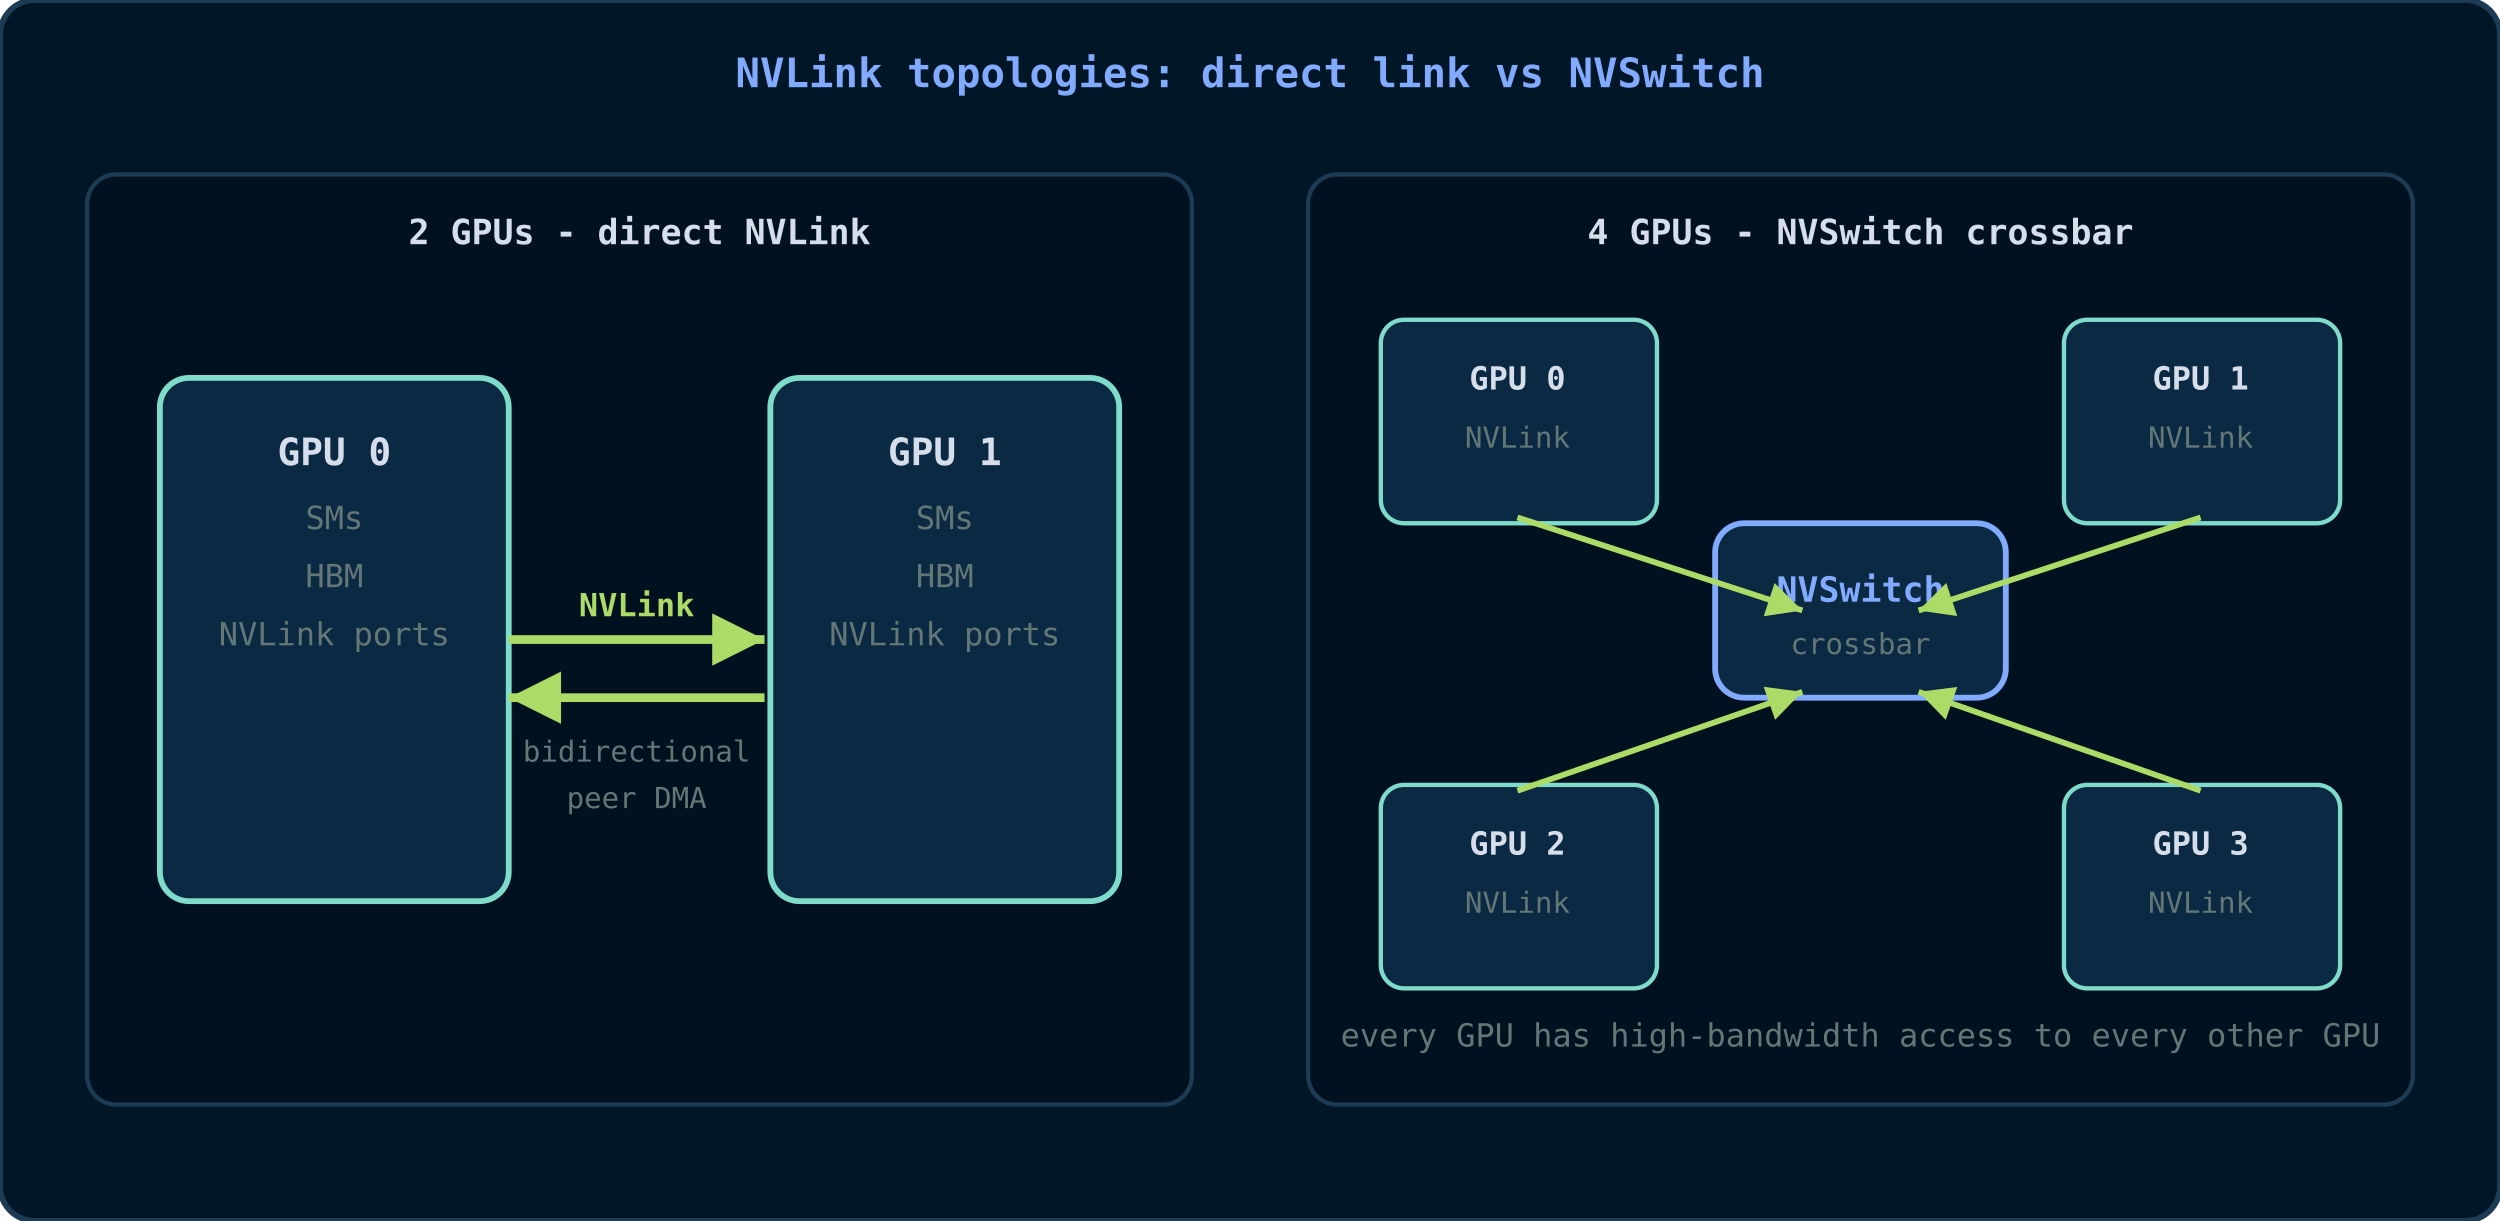
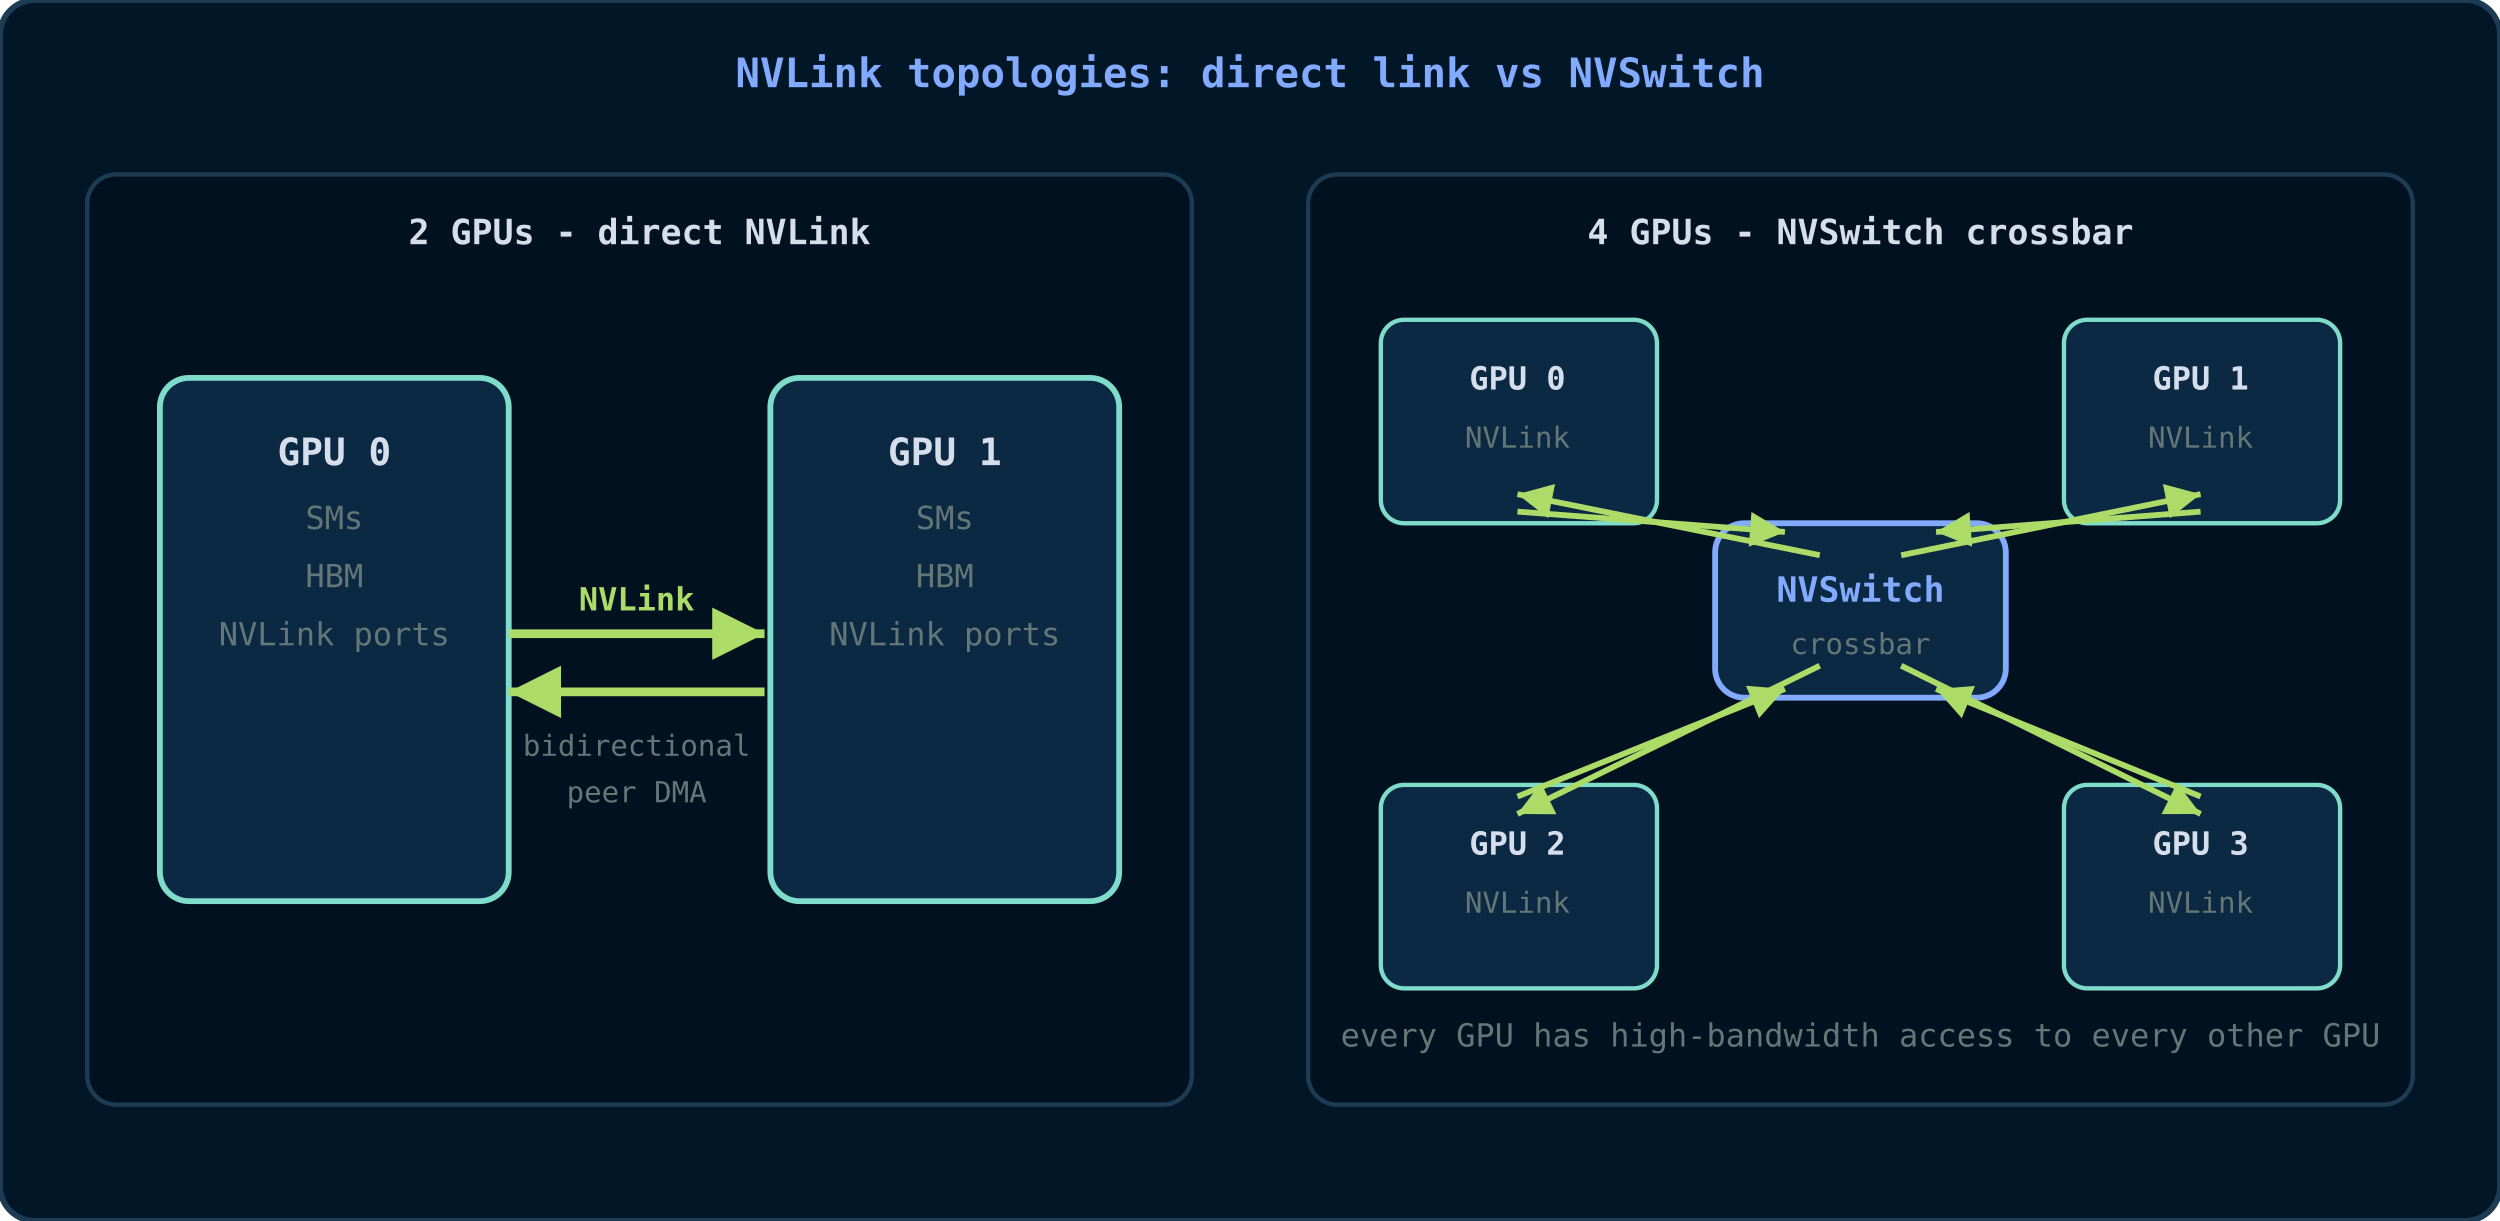
<svg xmlns="http://www.w3.org/2000/svg" viewBox="0 0 860 420" font-family="'JetBrains Mono','Fira Code','SF Mono',Menlo,Consolas,monospace">
  <rect x="0" y="0" width="860" height="420" rx="12" fill="#011627" stroke="#1d3b53" stroke-width="2" />
  <text x="430" y="30" text-anchor="middle" fill="#82aaff" font-size="14" font-weight="bold">NVLink topologies: direct link vs NVSwitch</text>
  <rect x="30" y="60" width="380" height="320" rx="10" fill="#01111f" stroke="#1d3b53" stroke-width="1.5" />
  <text x="220" y="84" text-anchor="middle" fill="#d6deeb" font-size="12" font-weight="bold">2 GPUs - direct NVLink</text>
  <rect x="55" y="130" width="120" height="180" rx="10" fill="#0b2942" stroke="#7fdbca" stroke-width="2" />
  <text x="115" y="160" text-anchor="middle" fill="#d6deeb" font-size="13" font-weight="bold">GPU 0</text>
  <text x="115" y="182" text-anchor="middle" fill="#637777" font-size="11">SMs</text>
  <text x="115" y="202" text-anchor="middle" fill="#637777" font-size="11">HBM</text>
  <text x="115" y="222" text-anchor="middle" fill="#637777" font-size="11">NVLink ports</text>
  <rect x="265" y="130" width="120" height="180" rx="10" fill="#0b2942" stroke="#7fdbca" stroke-width="2" />
  <text x="325" y="160" text-anchor="middle" fill="#d6deeb" font-size="13" font-weight="bold">GPU 1</text>
  <text x="325" y="182" text-anchor="middle" fill="#637777" font-size="11">SMs</text>
  <text x="325" y="202" text-anchor="middle" fill="#637777" font-size="11">HBM</text>
  <text x="325" y="222" text-anchor="middle" fill="#637777" font-size="11">NVLink ports</text>
-   <line x1="175" y1="220" x2="263" y2="220" stroke="#addb67" stroke-width="3" marker-end="url(#arrowGreen)" />
-   <line x1="263" y1="240" x2="175" y2="240" stroke="#addb67" stroke-width="3" marker-end="url(#arrowGreen)" />
-   <text x="219" y="212" text-anchor="middle" fill="#addb67" font-size="11" font-weight="bold">NVLink</text>
-   <text x="219" y="262" text-anchor="middle" fill="#637777" font-size="10">bidirectional</text>
-   <text x="219" y="278" text-anchor="middle" fill="#637777" font-size="10">peer DMA</text>
+   <line x1="175" y1="218" x2="263" y2="218" stroke="#addb67" stroke-width="3" marker-end="url(#arrowGreen)" />
+   <line x1="263" y1="238" x2="175" y2="238" stroke="#addb67" stroke-width="3" marker-end="url(#arrowGreen)" />
+   <text x="219" y="210" text-anchor="middle" fill="#addb67" font-size="11" font-weight="bold">NVLink</text>
+   <text x="219" y="260" text-anchor="middle" fill="#637777" font-size="10">bidirectional</text>
+   <text x="219" y="276" text-anchor="middle" fill="#637777" font-size="10">peer DMA</text>
  <rect x="450" y="60" width="380" height="320" rx="10" fill="#01111f" stroke="#1d3b53" stroke-width="1.5" />
  <text x="640" y="84" text-anchor="middle" fill="#d6deeb" font-size="12" font-weight="bold">4 GPUs - NVSwitch crossbar</text>
  <rect x="590" y="180" width="100" height="60" rx="10" fill="#0b2942" stroke="#82aaff" stroke-width="2" />
  <text x="640" y="207" text-anchor="middle" fill="#82aaff" font-size="12" font-weight="bold">NVSwitch</text>
  <text x="640" y="225" text-anchor="middle" fill="#637777" font-size="10">crossbar</text>
  <rect x="475" y="110" width="95" height="70" rx="8" fill="#0b2942" stroke="#7fdbca" stroke-width="1.5" />
  <text x="522" y="134" text-anchor="middle" fill="#d6deeb" font-size="11" font-weight="bold">GPU 0</text>
  <text x="522" y="154" text-anchor="middle" fill="#637777" font-size="10">NVLink</text>
  <rect x="710" y="110" width="95" height="70" rx="8" fill="#0b2942" stroke="#7fdbca" stroke-width="1.5" />
  <text x="757" y="134" text-anchor="middle" fill="#d6deeb" font-size="11" font-weight="bold">GPU 1</text>
  <text x="757" y="154" text-anchor="middle" fill="#637777" font-size="10">NVLink</text>
  <rect x="475" y="270" width="95" height="70" rx="8" fill="#0b2942" stroke="#7fdbca" stroke-width="1.5" />
  <text x="522" y="294" text-anchor="middle" fill="#d6deeb" font-size="11" font-weight="bold">GPU 2</text>
  <text x="522" y="314" text-anchor="middle" fill="#637777" font-size="10">NVLink</text>
  <rect x="710" y="270" width="95" height="70" rx="8" fill="#0b2942" stroke="#7fdbca" stroke-width="1.5" />
  <text x="757" y="294" text-anchor="middle" fill="#d6deeb" font-size="11" font-weight="bold">GPU 3</text>
  <text x="757" y="314" text-anchor="middle" fill="#637777" font-size="10">NVLink</text>
-   <line x1="522" y1="178" x2="620" y2="210" stroke="#addb67" stroke-width="2" marker-end="url(#arrowGreen)" />
-   <line x1="757" y1="178" x2="660" y2="210" stroke="#addb67" stroke-width="2" marker-end="url(#arrowGreen)" />
-   <line x1="522" y1="272" x2="620" y2="238" stroke="#addb67" stroke-width="2" marker-end="url(#arrowGreen)" />
-   <line x1="757" y1="272" x2="660" y2="238" stroke="#addb67" stroke-width="2" marker-end="url(#arrowGreen)" />
+   <line x1="522" y1="176" x2="614" y2="183" stroke="#addb67" stroke-width="2" marker-end="url(#arrowGreen)" />
+   <line x1="626" y1="191" x2="522" y2="170" stroke="#addb67" stroke-width="2" marker-end="url(#arrowGreen)" />
+   <line x1="757" y1="176" x2="666" y2="183" stroke="#addb67" stroke-width="2" marker-end="url(#arrowGreen)" />
+   <line x1="654" y1="191" x2="757" y2="170" stroke="#addb67" stroke-width="2" marker-end="url(#arrowGreen)" />
+   <line x1="522" y1="274" x2="614" y2="237" stroke="#addb67" stroke-width="2" marker-end="url(#arrowGreen)" />
+   <line x1="626" y1="229" x2="522" y2="280" stroke="#addb67" stroke-width="2" marker-end="url(#arrowGreen)" />
+   <line x1="757" y1="274" x2="666" y2="237" stroke="#addb67" stroke-width="2" marker-end="url(#arrowGreen)" />
+   <line x1="654" y1="229" x2="757" y2="280" stroke="#addb67" stroke-width="2" marker-end="url(#arrowGreen)" />
  <text x="640" y="360" text-anchor="middle" fill="#637777" font-size="11">every GPU has high-bandwidth access to every other GPU</text>
  <defs>
    <marker id="arrowGreen" markerWidth="8" markerHeight="8" refX="6" refY="3" orient="auto">
      <path d="M0,0 L6,3 L0,6 Z" fill="#addb67" />
    </marker>
  </defs>
</svg>
